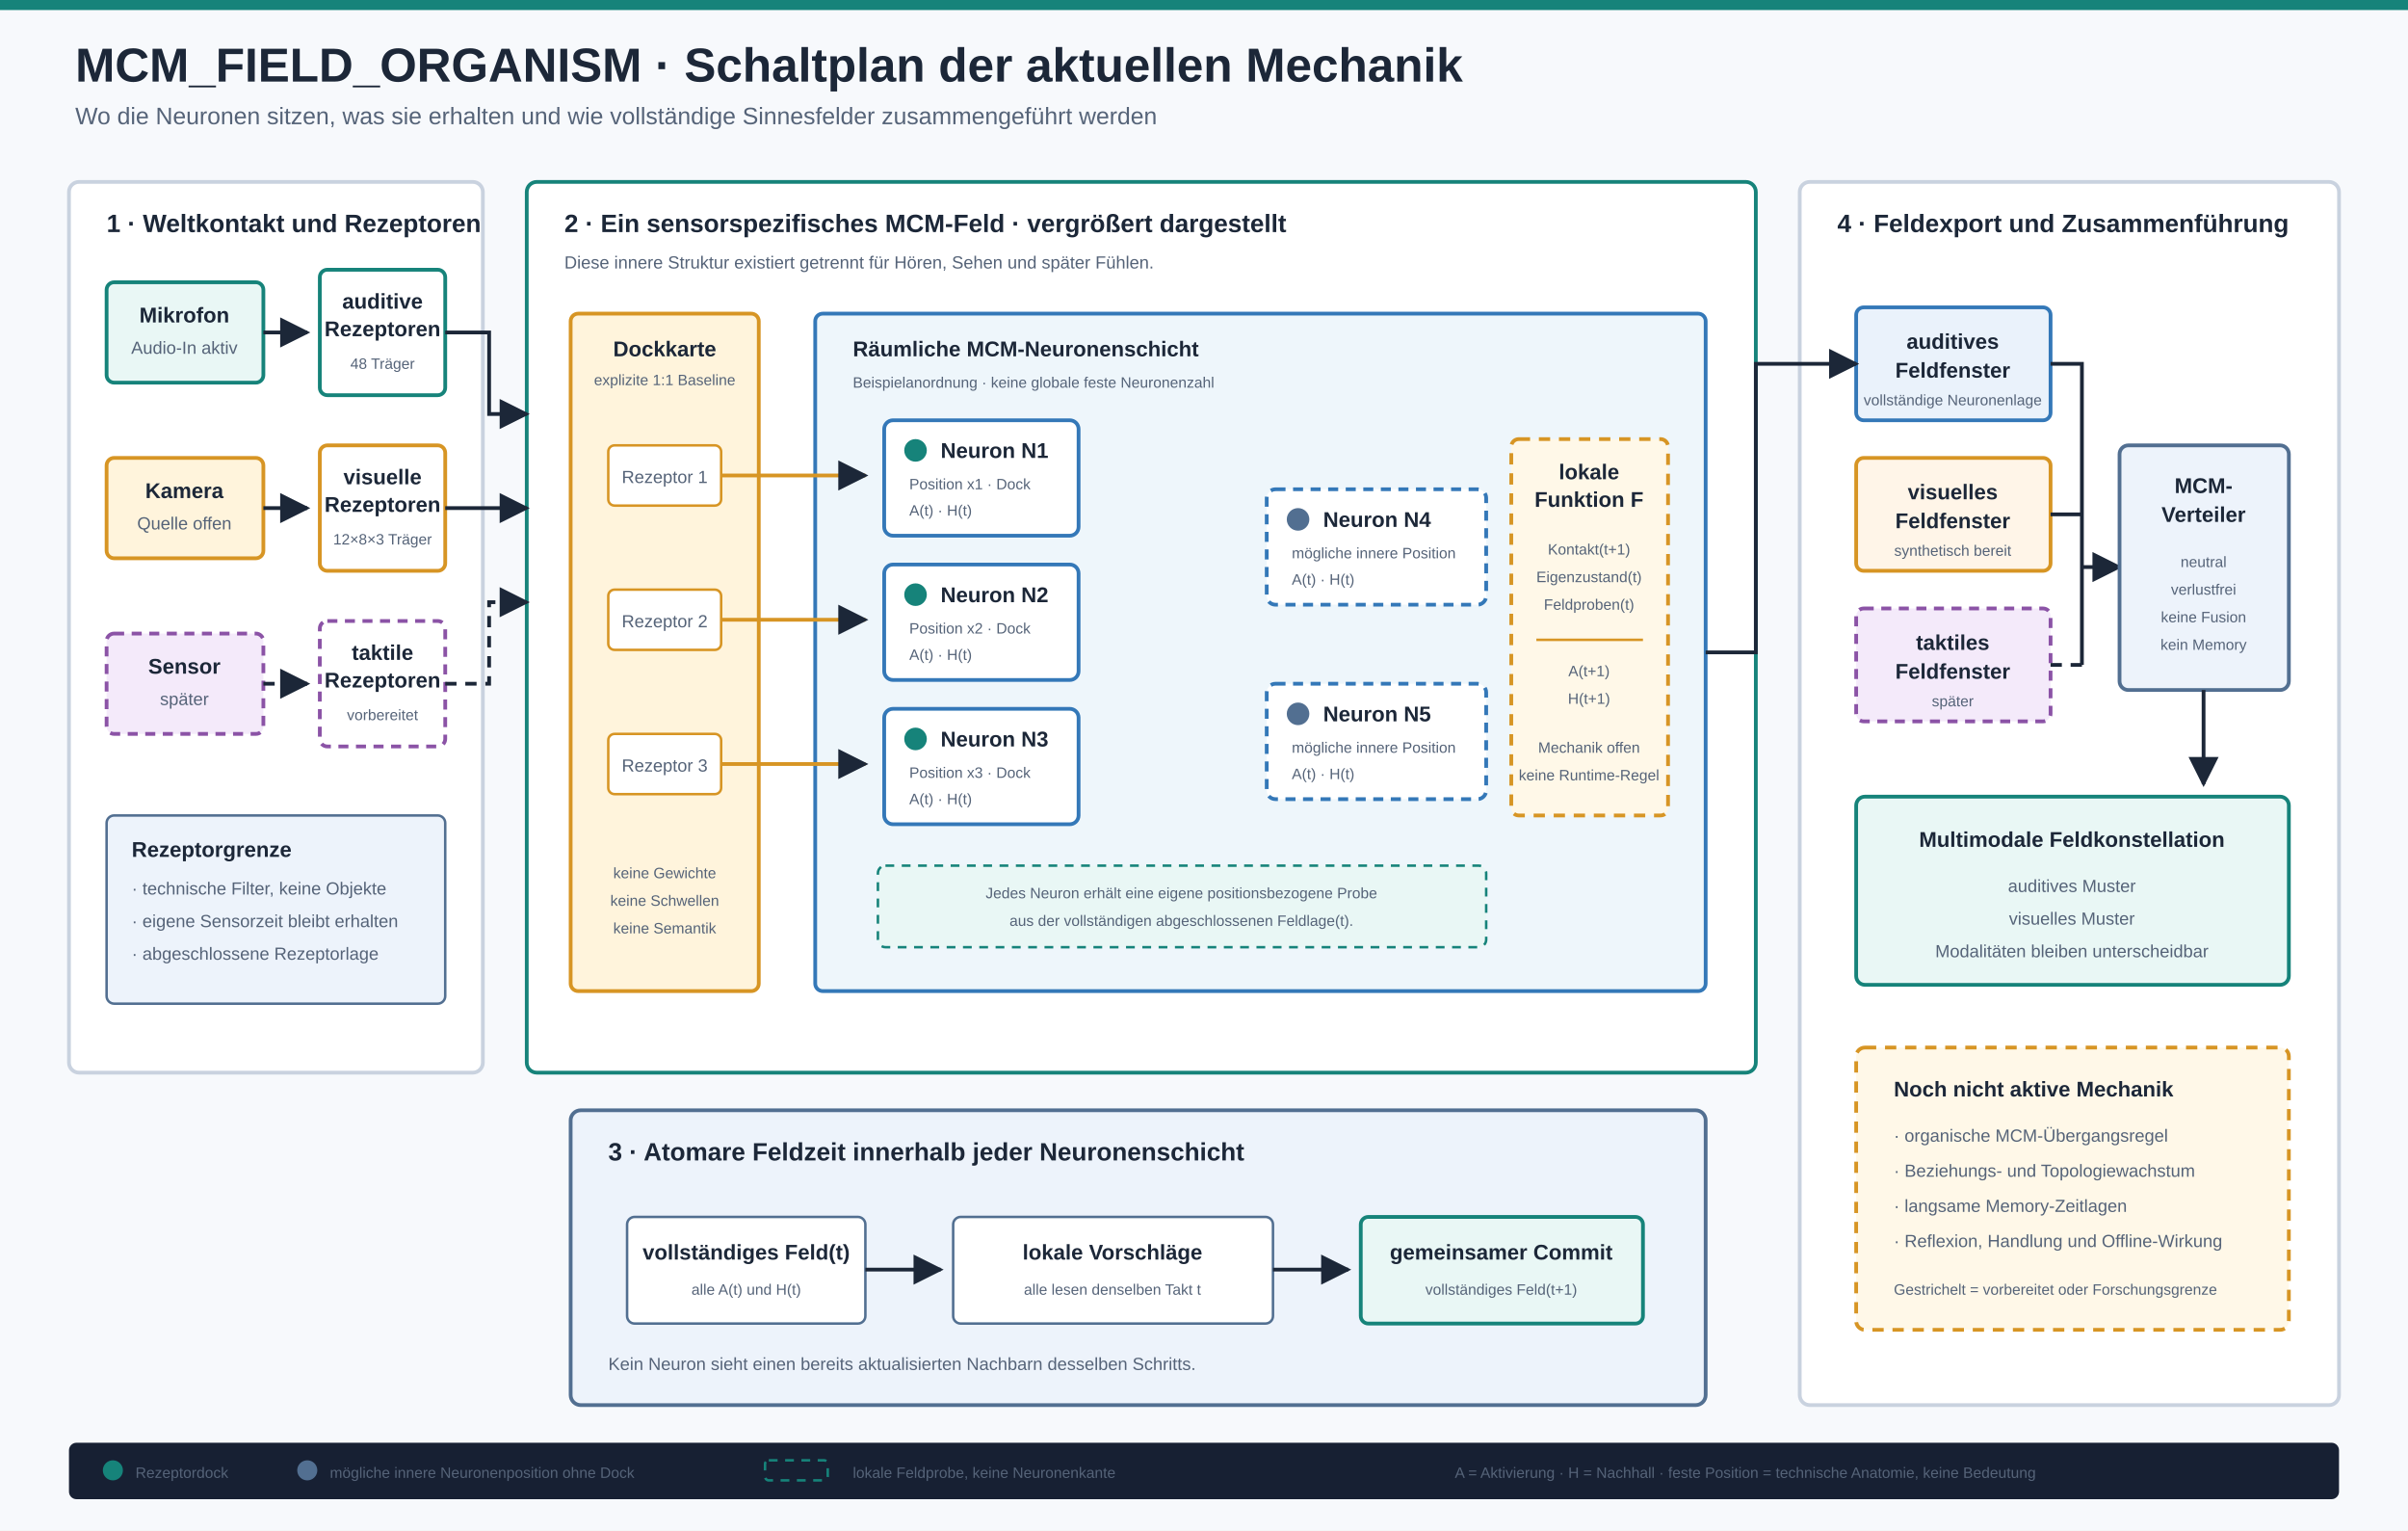
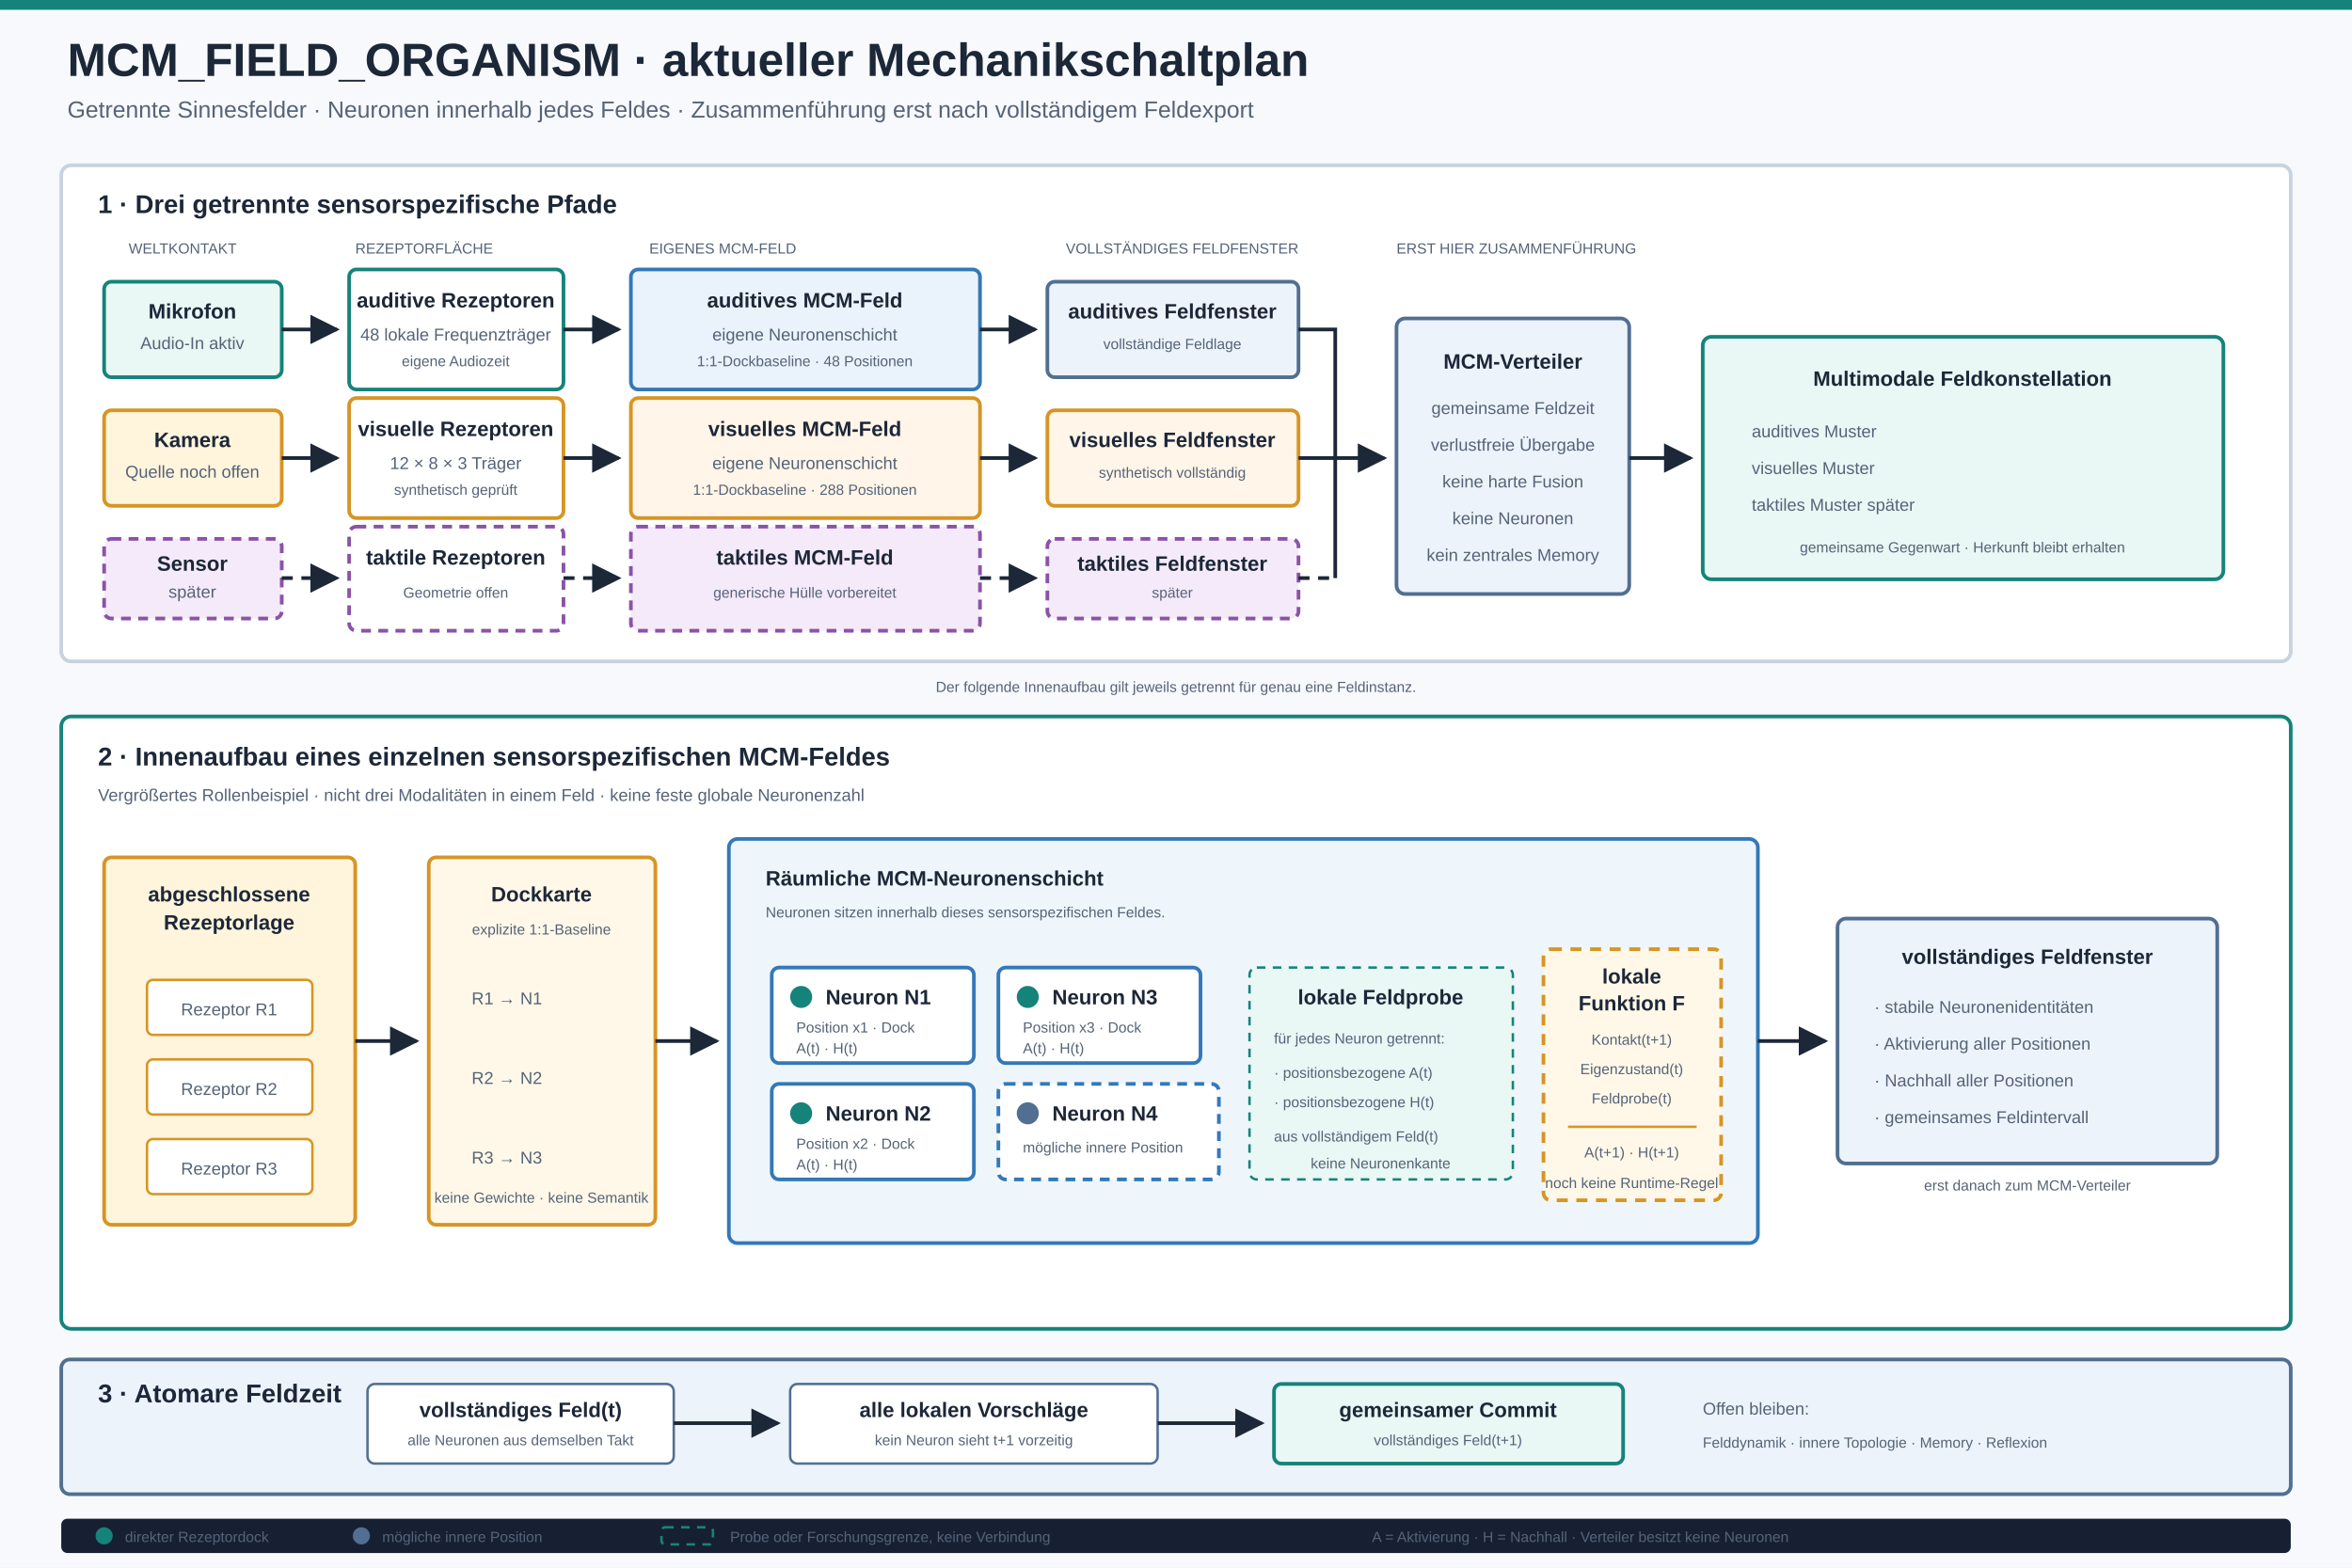
- <svg xmlns="http://www.w3.org/2000/svg" width="1920" height="1220" viewBox="0 0 1920 1220" role="img" aria-labelledby="title desc">
+ <svg xmlns="http://www.w3.org/2000/svg" width="1920" height="1280" viewBox="0 0 1920 1280" role="img" aria-labelledby="title desc">
  <defs>
    <marker id="arrow" viewBox="0 0 10 10" refX="9" refY="5" markerWidth="8" markerHeight="8" orient="auto">
      <path d="M0 0L10 5L0 10Z" fill="#1c2738" />
    </marker>
    <style>
      text { font-family: Arial, Helvetica, sans-serif; fill: #1c2738; letter-spacing: 0; }
      .title { font-size: 38px; font-weight: 700; }
      .subtitle { font-size: 19px; fill: #556378; }
-       .section { font-size: 20px; font-weight: 700; }
+       .section { font-size: 21px; font-weight: 700; }
      .label { font-size: 17px; font-weight: 700; }
      .body { font-size: 14px; fill: #556378; }
      .small { font-size: 12px; fill: #556378; }
      .flow { stroke: #1c2738; stroke-width: 3; fill: none; marker-end: url(#arrow); }
-       .dock { stroke: #d79524; stroke-width: 3; fill: none; marker-end: url(#arrow); }
      .wire { stroke: #1c2738; stroke-width: 3; fill: none; }
      .open { stroke-dasharray: 9 7; }
    </style>
  </defs>
-   <rect width="1920" height="1220" fill="#f7f9fc" />
+   <rect width="1920" height="1280" fill="#f7f9fc" />
  <rect width="1920" height="8" fill="#16837a" />
-   <text x="60" y="65" class="title">MCM_FIELD_ORGANISM · Schaltplan der aktuellen Mechanik</text>
-   <text x="60" y="99" class="subtitle">Wo die Neuronen sitzen, was sie erhalten und wie vollständige Sinnesfelder zusammengeführt werden</text>
-   <rect x="55" y="145" width="330" height="710" rx="8" fill="#ffffff" stroke="#c9d2df" stroke-width="3" />
-   <text x="85" y="185" class="section">1 · Weltkontakt und Rezeptoren</text>
-   <rect x="85" y="225" width="125" height="80" rx="6" fill="#e9f7f5" stroke="#16837a" stroke-width="3" />
-   <text x="147" y="257" text-anchor="middle" class="label">Mikrofon</text>
-   <text x="147" y="282" text-anchor="middle" class="body">Audio-In aktiv</text>
-   <line x1="210" y1="265" x2="245" y2="265" class="flow" />
-   <rect x="255" y="215" width="100" height="100" rx="6" fill="#ffffff" stroke="#16837a" stroke-width="3" />
-   <text x="305" y="246" text-anchor="middle" class="label">auditive</text>
-   <text x="305" y="268" text-anchor="middle" class="label">Rezeptoren</text>
-   <text x="305" y="294" text-anchor="middle" class="small">48 Träger</text>
-   <rect x="85" y="365" width="125" height="80" rx="6" fill="#fff4dc" stroke="#d79524" stroke-width="3" />
-   <text x="147" y="397" text-anchor="middle" class="label">Kamera</text>
-   <text x="147" y="422" text-anchor="middle" class="body">Quelle offen</text>
-   <line x1="210" y1="405" x2="245" y2="405" class="flow" />
-   <rect x="255" y="355" width="100" height="100" rx="6" fill="#ffffff" stroke="#d79524" stroke-width="3" />
-   <text x="305" y="386" text-anchor="middle" class="label">visuelle</text>
-   <text x="305" y="408" text-anchor="middle" class="label">Rezeptoren</text>
-   <text x="305" y="434" text-anchor="middle" class="small">12×8×3 Träger</text>
-   <rect x="85" y="505" width="125" height="80" rx="6" fill="#f4eafa" stroke="#8b53a6" stroke-width="3" stroke-dasharray="8 6" />
-   <text x="147" y="537" text-anchor="middle" class="label">Sensor</text>
-   <text x="147" y="562" text-anchor="middle" class="body">später</text>
-   <line x1="210" y1="545" x2="245" y2="545" class="flow open" />
-   <rect x="255" y="495" width="100" height="100" rx="6" fill="#ffffff" stroke="#8b53a6" stroke-width="3" stroke-dasharray="8 6" />
-   <text x="305" y="526" text-anchor="middle" class="label">taktile</text>
-   <text x="305" y="548" text-anchor="middle" class="label">Rezeptoren</text>
-   <text x="305" y="574" text-anchor="middle" class="small">vorbereitet</text>
-   <rect x="85" y="650" width="270" height="150" rx="6" fill="#edf3fb" stroke="#526f91" stroke-width="2" />
-   <text x="105" y="683" class="label">Rezeptorgrenze</text>
-   <text x="105" y="713" class="body">· technische Filter, keine Objekte</text>
-   <text x="105" y="739" class="body">· eigene Sensorzeit bleibt erhalten</text>
-   <text x="105" y="765" class="body">· abgeschlossene Rezeptorlage</text>
-   <rect x="420" y="145" width="980" height="710" rx="8" fill="#ffffff" stroke="#16837a" stroke-width="3" />
-   <text x="450" y="185" class="section">2 · Ein sensorspezifisches MCM-Feld · vergrößert dargestellt</text>
-   <text x="450" y="214" class="body">Diese innere Struktur existiert getrennt für Hören, Sehen und später Fühlen.</text>
-   <rect x="455" y="250" width="150" height="540" rx="6" fill="#fff4dc" stroke="#d79524" stroke-width="3" />
-   <text x="530" y="284" text-anchor="middle" class="label">Dockkarte</text>
-   <text x="530" y="307" text-anchor="middle" class="small">explizite 1:1 Baseline</text>
-   <rect x="485" y="355" width="90" height="48" rx="5" fill="#ffffff" stroke="#d79524" stroke-width="2" />
-   <text x="530" y="385" text-anchor="middle" class="body">Rezeptor 1</text>
-   <rect x="485" y="470" width="90" height="48" rx="5" fill="#ffffff" stroke="#d79524" stroke-width="2" />
-   <text x="530" y="500" text-anchor="middle" class="body">Rezeptor 2</text>
-   <rect x="485" y="585" width="90" height="48" rx="5" fill="#ffffff" stroke="#d79524" stroke-width="2" />
-   <text x="530" y="615" text-anchor="middle" class="body">Rezeptor 3</text>
-   <text x="530" y="700" text-anchor="middle" class="small">keine Gewichte</text>
-   <text x="530" y="722" text-anchor="middle" class="small">keine Schwellen</text>
-   <text x="530" y="744" text-anchor="middle" class="small">keine Semantik</text>
-   <rect x="650" y="250" width="710" height="540" rx="6" fill="#eef6fb" stroke="#3478b8" stroke-width="3" />
-   <text x="680" y="284" class="label">Räumliche MCM-Neuronenschicht</text>
-   <text x="680" y="309" class="small">Beispielanordnung · keine globale feste Neuronenzahl</text>
-   <path d="M575 379H690" class="dock" />
-   <path d="M575 494H690" class="dock" />
-   <path d="M575 609H690" class="dock" />
-   <g>
-     <rect x="705" y="335" width="155" height="92" rx="7" fill="#ffffff" stroke="#3478b8" stroke-width="3" />
-     <circle cx="730" cy="359" r="9" fill="#16837a" />
-     <text x="750" y="365" class="label">Neuron N1</text>
-     <text x="725" y="390" class="small">Position x1 · Dock</text>
-     <text x="725" y="411" class="small">A(t) · H(t)</text>
-     <rect x="705" y="450" width="155" height="92" rx="7" fill="#ffffff" stroke="#3478b8" stroke-width="3" />
-     <circle cx="730" cy="474" r="9" fill="#16837a" />
-     <text x="750" y="480" class="label">Neuron N2</text>
-     <text x="725" y="505" class="small">Position x2 · Dock</text>
-     <text x="725" y="526" class="small">A(t) · H(t)</text>
-     <rect x="705" y="565" width="155" height="92" rx="7" fill="#ffffff" stroke="#3478b8" stroke-width="3" />
-     <circle cx="730" cy="589" r="9" fill="#16837a" />
-     <text x="750" y="595" class="label">Neuron N3</text>
-     <text x="725" y="620" class="small">Position x3 · Dock</text>
-     <text x="725" y="641" class="small">A(t) · H(t)</text>
-     <rect x="1010" y="390" width="175" height="92" rx="7" fill="#ffffff" stroke="#3478b8" stroke-width="3" stroke-dasharray="8 6" />
-     <circle cx="1035" cy="414" r="9" fill="#526f91" />
-     <text x="1055" y="420" class="label">Neuron N4</text>
-     <text x="1030" y="445" class="small">mögliche innere Position</text>
-     <text x="1030" y="466" class="small">A(t) · H(t)</text>
-     <rect x="1010" y="545" width="175" height="92" rx="7" fill="#ffffff" stroke="#3478b8" stroke-width="3" stroke-dasharray="8 6" />
-     <circle cx="1035" cy="569" r="9" fill="#526f91" />
-     <text x="1055" y="575" class="label">Neuron N5</text>
-     <text x="1030" y="600" class="small">mögliche innere Position</text>
-     <text x="1030" y="621" class="small">A(t) · H(t)</text>
-   </g>
-   <rect x="700" y="690" width="485" height="65" rx="6" fill="#e9f7f5" stroke="#16837a" stroke-width="2" stroke-dasharray="7 6" />
-   <text x="942" y="716" text-anchor="middle" class="small">Jedes Neuron erhält eine eigene positionsbezogene Probe</text>
-   <text x="942" y="738" text-anchor="middle" class="small">aus der vollständigen abgeschlossenen Feldlage(t).</text>
-   <rect x="1205" y="350" width="125" height="300" rx="6" fill="#fff8e8" stroke="#d79524" stroke-width="3" stroke-dasharray="9 7" />
-   <text x="1267" y="382" text-anchor="middle" class="label">lokale</text>
-   <text x="1267" y="404" text-anchor="middle" class="label">Funktion F</text>
-   <text x="1267" y="442" text-anchor="middle" class="small">Kontakt(t+1)</text>
-   <text x="1267" y="464" text-anchor="middle" class="small">Eigenzustand(t)</text>
-   <text x="1267" y="486" text-anchor="middle" class="small">Feldproben(t)</text>
-   <line x1="1225" y1="510" x2="1310" y2="510" stroke="#d79524" stroke-width="2" />
-   <text x="1267" y="539" text-anchor="middle" class="small">A(t+1)</text>
-   <text x="1267" y="561" text-anchor="middle" class="small">H(t+1)</text>
-   <text x="1267" y="600" text-anchor="middle" class="small">Mechanik offen</text>
-   <text x="1267" y="622" text-anchor="middle" class="small">keine Runtime-Regel</text>
-   <path d="M355 265H390V330H420" class="flow" />
-   <path d="M355 405H420" class="flow" />
-   <path d="M355 545H390V480H420" class="flow open" />
-   <rect x="455" y="885" width="905" height="235" rx="8" fill="#edf3fb" stroke="#526f91" stroke-width="3" />
-   <text x="485" y="925" class="section">3 · Atomare Feldzeit innerhalb jeder Neuronenschicht</text>
-   <rect x="500" y="970" width="190" height="85" rx="6" fill="#ffffff" stroke="#526f91" stroke-width="2" />
-   <text x="595" y="1004" text-anchor="middle" class="label">vollständiges Feld(t)</text>
-   <text x="595" y="1032" text-anchor="middle" class="small">alle A(t) und H(t)</text>
-   <line x1="690" y1="1012" x2="750" y2="1012" class="flow" />
-   <rect x="760" y="970" width="255" height="85" rx="6" fill="#ffffff" stroke="#526f91" stroke-width="2" />
-   <text x="887" y="1004" text-anchor="middle" class="label">lokale Vorschläge</text>
-   <text x="887" y="1032" text-anchor="middle" class="small">alle lesen denselben Takt t</text>
-   <line x1="1015" y1="1012" x2="1075" y2="1012" class="flow" />
-   <rect x="1085" y="970" width="225" height="85" rx="6" fill="#e9f7f5" stroke="#16837a" stroke-width="3" />
-   <text x="1197" y="1004" text-anchor="middle" class="label">gemeinsamer Commit</text>
-   <text x="1197" y="1032" text-anchor="middle" class="small">vollständiges Feld(t+1)</text>
-   <text x="485" y="1092" class="body">Kein Neuron sieht einen bereits aktualisierten Nachbarn desselben Schritts.</text>
-   <rect x="1435" y="145" width="430" height="975" rx="8" fill="#ffffff" stroke="#c9d2df" stroke-width="3" />
-   <text x="1465" y="185" class="section">4 · Feldexport und Zusammenführung</text>
-   <rect x="1480" y="245" width="155" height="90" rx="6" fill="#eaf2fb" stroke="#3478b8" stroke-width="3" />
-   <text x="1557" y="278" text-anchor="middle" class="label">auditives</text>
-   <text x="1557" y="301" text-anchor="middle" class="label">Feldfenster</text>
-   <text x="1557" y="323" text-anchor="middle" class="small">vollständige Neuronenlage</text>
-   <rect x="1480" y="365" width="155" height="90" rx="6" fill="#fff5e8" stroke="#d79524" stroke-width="3" />
-   <text x="1557" y="398" text-anchor="middle" class="label">visuelles</text>
-   <text x="1557" y="421" text-anchor="middle" class="label">Feldfenster</text>
-   <text x="1557" y="443" text-anchor="middle" class="small">synthetisch bereit</text>
-   <rect x="1480" y="485" width="155" height="90" rx="6" fill="#f4eafa" stroke="#8b53a6" stroke-width="3" stroke-dasharray="8 6" />
-   <text x="1557" y="518" text-anchor="middle" class="label">taktiles</text>
-   <text x="1557" y="541" text-anchor="middle" class="label">Feldfenster</text>
-   <text x="1557" y="563" text-anchor="middle" class="small">später</text>
-   <path d="M1635 290H1660V530" class="wire" />
-   <path d="M1635 410H1660" class="wire" />
-   <path d="M1635 530H1660" class="wire open" />
-   <line x1="1660" y1="452" x2="1690" y2="452" class="flow" />
-   <rect x="1690" y="355" width="135" height="195" rx="7" fill="#edf3fb" stroke="#526f91" stroke-width="3" />
-   <text x="1757" y="393" text-anchor="middle" class="label">MCM-</text>
-   <text x="1757" y="416" text-anchor="middle" class="label">Verteiler</text>
-   <text x="1757" y="452" text-anchor="middle" class="small">neutral</text>
-   <text x="1757" y="474" text-anchor="middle" class="small">verlustfrei</text>
-   <text x="1757" y="496" text-anchor="middle" class="small">keine Fusion</text>
-   <text x="1757" y="518" text-anchor="middle" class="small">kein Memory</text>
-   <line x1="1757" y1="550" x2="1757" y2="625" class="flow" />
-   <rect x="1480" y="635" width="345" height="150" rx="7" fill="#e9f7f5" stroke="#16837a" stroke-width="3" />
-   <text x="1652" y="675" text-anchor="middle" class="label">Multimodale Feldkonstellation</text>
-   <text x="1652" y="711" text-anchor="middle" class="body">auditives Muster</text>
-   <text x="1652" y="737" text-anchor="middle" class="body">visuelles Muster</text>
-   <text x="1652" y="763" text-anchor="middle" class="body">Modalitäten bleiben unterscheidbar</text>
-   <rect x="1480" y="835" width="345" height="225" rx="7" fill="#fff8e8" stroke="#d79524" stroke-width="3" stroke-dasharray="9 7" />
-   <text x="1510" y="874" class="label">Noch nicht aktive Mechanik</text>
-   <text x="1510" y="910" class="body">· organische MCM-Übergangsregel</text>
-   <text x="1510" y="938" class="body">· Beziehungs- und Topologiewachstum</text>
-   <text x="1510" y="966" class="body">· langsame Memory-Zeitlagen</text>
-   <text x="1510" y="994" class="body">· Reflexion, Handlung und Offline-Wirkung</text>
-   <text x="1510" y="1032" class="small">Gestrichelt = vorbereitet oder Forschungsgrenze</text>
-   <path d="M1360 520H1400V290H1480" class="flow" />
-   <rect x="55" y="1150" width="1810" height="45" rx="6" fill="#172033" />
-   <circle cx="90" cy="1172" r="8" fill="#16837a" />
-   <text x="108" y="1178" class="small" fill="#ffffff">Rezeptordock</text>
-   <circle cx="245" cy="1172" r="8" fill="#526f91" />
-   <text x="263" y="1178" class="small" fill="#ffffff">mögliche innere Neuronenposition ohne Dock</text>
-   <rect x="610" y="1164" width="50" height="16" rx="3" fill="none" stroke="#16837a" stroke-width="2" stroke-dasharray="7 6" />
-   <text x="680" y="1178" class="small" fill="#ffffff">lokale Feldprobe, keine Neuronenkante</text>
-   <text x="1160" y="1178" class="small" fill="#ffffff">A = Aktivierung · H = Nachhall · feste Position = technische Anatomie, keine Bedeutung</text>
+   <text x="55" y="62" class="title">MCM_FIELD_ORGANISM · aktueller Mechanikschaltplan</text>
+   <text x="55" y="96" class="subtitle">Getrennte Sinnesfelder · Neuronen innerhalb jedes Feldes · Zusammenführung erst nach vollständigem Feldexport</text>
+   <rect x="50" y="135" width="1820" height="405" rx="8" fill="#ffffff" stroke="#c9d2df" stroke-width="3" />
+   <text x="80" y="174" class="section">1 · Drei getrennte sensorspezifische Pfade</text>
+   <text x="105" y="207" class="small">WELTKONTAKT</text>
+   <text x="290" y="207" class="small">REZEPTORFLÄCHE</text>
+   <text x="530" y="207" class="small">EIGENES MCM-FELD</text>
+   <text x="870" y="207" class="small">VOLLSTÄNDIGES FELDFENSTER</text>
+   <text x="1140" y="207" class="small">ERST HIER ZUSAMMENFÜHRUNG</text>
+   <rect x="85" y="230" width="145" height="78" rx="6" fill="#e9f7f5" stroke="#16837a" stroke-width="3" />
+   <text x="157" y="260" text-anchor="middle" class="label">Mikrofon</text>
+   <text x="157" y="285" text-anchor="middle" class="body">Audio-In aktiv</text>
+   <line x1="230" y1="269" x2="275" y2="269" class="flow" />
+   <rect x="285" y="220" width="175" height="98" rx="6" fill="#ffffff" stroke="#16837a" stroke-width="3" />
+   <text x="372" y="251" text-anchor="middle" class="label">auditive Rezeptoren</text>
+   <text x="372" y="278" text-anchor="middle" class="body">48 lokale Frequenzträger</text>
+   <text x="372" y="299" text-anchor="middle" class="small">eigene Audiozeit</text>
+   <line x1="460" y1="269" x2="505" y2="269" class="flow" />
+   <rect x="515" y="220" width="285" height="98" rx="6" fill="#eaf2fb" stroke="#3478b8" stroke-width="3" />
+   <text x="657" y="251" text-anchor="middle" class="label">auditives MCM-Feld</text>
+   <text x="657" y="278" text-anchor="middle" class="body">eigene Neuronenschicht</text>
+   <text x="657" y="299" text-anchor="middle" class="small">1:1-Dockbaseline · 48 Positionen</text>
+   <line x1="800" y1="269" x2="845" y2="269" class="flow" />
+   <rect x="855" y="230" width="205" height="78" rx="6" fill="#edf3fb" stroke="#526f91" stroke-width="3" />
+   <text x="957" y="260" text-anchor="middle" class="label">auditives Feldfenster</text>
+   <text x="957" y="285" text-anchor="middle" class="small">vollständige Feldlage</text>
+   <rect x="85" y="335" width="145" height="78" rx="6" fill="#fff4dc" stroke="#d79524" stroke-width="3" />
+   <text x="157" y="365" text-anchor="middle" class="label">Kamera</text>
+   <text x="157" y="390" text-anchor="middle" class="body">Quelle noch offen</text>
+   <line x1="230" y1="374" x2="275" y2="374" class="flow" />
+   <rect x="285" y="325" width="175" height="98" rx="6" fill="#ffffff" stroke="#d79524" stroke-width="3" />
+   <text x="372" y="356" text-anchor="middle" class="label">visuelle Rezeptoren</text>
+   <text x="372" y="383" text-anchor="middle" class="body">12 × 8 × 3 Träger</text>
+   <text x="372" y="404" text-anchor="middle" class="small">synthetisch geprüft</text>
+   <line x1="460" y1="374" x2="505" y2="374" class="flow" />
+   <rect x="515" y="325" width="285" height="98" rx="6" fill="#fff5e8" stroke="#d79524" stroke-width="3" />
+   <text x="657" y="356" text-anchor="middle" class="label">visuelles MCM-Feld</text>
+   <text x="657" y="383" text-anchor="middle" class="body">eigene Neuronenschicht</text>
+   <text x="657" y="404" text-anchor="middle" class="small">1:1-Dockbaseline · 288 Positionen</text>
+   <line x1="800" y1="374" x2="845" y2="374" class="flow" />
+   <rect x="855" y="335" width="205" height="78" rx="6" fill="#fff5e8" stroke="#d79524" stroke-width="3" />
+   <text x="957" y="365" text-anchor="middle" class="label">visuelles Feldfenster</text>
+   <text x="957" y="390" text-anchor="middle" class="small">synthetisch vollständig</text>
+   <rect x="85" y="440" width="145" height="65" rx="6" fill="#f4eafa" stroke="#8b53a6" stroke-width="3" stroke-dasharray="8 6" />
+   <text x="157" y="466" text-anchor="middle" class="label">Sensor</text>
+   <text x="157" y="488" text-anchor="middle" class="body">später</text>
+   <line x1="230" y1="472" x2="275" y2="472" class="flow open" />
+   <rect x="285" y="430" width="175" height="85" rx="6" fill="#ffffff" stroke="#8b53a6" stroke-width="3" stroke-dasharray="8 6" />
+   <text x="372" y="461" text-anchor="middle" class="label">taktile Rezeptoren</text>
+   <text x="372" y="488" text-anchor="middle" class="small">Geometrie offen</text>
+   <line x1="460" y1="472" x2="505" y2="472" class="flow open" />
+   <rect x="515" y="430" width="285" height="85" rx="6" fill="#f4eafa" stroke="#8b53a6" stroke-width="3" stroke-dasharray="8 6" />
+   <text x="657" y="461" text-anchor="middle" class="label">taktiles MCM-Feld</text>
+   <text x="657" y="488" text-anchor="middle" class="small">generische Hülle vorbereitet</text>
+   <line x1="800" y1="472" x2="845" y2="472" class="flow open" />
+   <rect x="855" y="440" width="205" height="65" rx="6" fill="#f4eafa" stroke="#8b53a6" stroke-width="3" stroke-dasharray="8 6" />
+   <text x="957" y="466" text-anchor="middle" class="label">taktiles Feldfenster</text>
+   <text x="957" y="488" text-anchor="middle" class="small">später</text>
+   <path d="M1060 269H1090V472" class="wire" />
+   <path d="M1060 374H1090" class="wire" />
+   <path d="M1060 472H1090" class="wire open" />
+   <line x1="1090" y1="374" x2="1130" y2="374" class="flow" />
+   <rect x="1140" y="260" width="190" height="225" rx="7" fill="#edf3fb" stroke="#526f91" stroke-width="3" />
+   <text x="1235" y="301" text-anchor="middle" class="label">MCM-Verteiler</text>
+   <text x="1235" y="338" text-anchor="middle" class="body">gemeinsame Feldzeit</text>
+   <text x="1235" y="368" text-anchor="middle" class="body">verlustfreie Übergabe</text>
+   <text x="1235" y="398" text-anchor="middle" class="body">keine harte Fusion</text>
+   <text x="1235" y="428" text-anchor="middle" class="body">keine Neuronen</text>
+   <text x="1235" y="458" text-anchor="middle" class="body">kein zentrales Memory</text>
+   <line x1="1330" y1="374" x2="1380" y2="374" class="flow" />
+   <rect x="1390" y="275" width="425" height="198" rx="7" fill="#e9f7f5" stroke="#16837a" stroke-width="3" />
+   <text x="1602" y="315" text-anchor="middle" class="label">Multimodale Feldkonstellation</text>
+   <text x="1430" y="357" class="body">auditives Muster</text>
+   <text x="1430" y="387" class="body">visuelles Muster</text>
+   <text x="1430" y="417" class="body">taktiles Muster später</text>
+   <text x="1602" y="451" text-anchor="middle" class="small">gemeinsame Gegenwart · Herkunft bleibt erhalten</text>
+   <text x="960" y="565" text-anchor="middle" class="small">Der folgende Innenaufbau gilt jeweils getrennt für genau eine Feldinstanz.</text>
+   <rect x="50" y="585" width="1820" height="500" rx="8" fill="#ffffff" stroke="#16837a" stroke-width="3" />
+   <text x="80" y="625" class="section">2 · Innenaufbau eines einzelnen sensorspezifischen MCM-Feldes</text>
+   <text x="80" y="654" class="body">Vergrößertes Rollenbeispiel · nicht drei Modalitäten in einem Feld · keine feste globale Neuronenzahl</text>
+   <rect x="85" y="700" width="205" height="300" rx="6" fill="#fff4dc" stroke="#d79524" stroke-width="3" />
+   <text x="187" y="736" text-anchor="middle" class="label">abgeschlossene</text>
+   <text x="187" y="759" text-anchor="middle" class="label">Rezeptorlage</text>
+   <rect x="120" y="800" width="135" height="45" rx="5" fill="#ffffff" stroke="#d79524" stroke-width="2" />
+   <text x="187" y="829" text-anchor="middle" class="body">Rezeptor R1</text>
+   <rect x="120" y="865" width="135" height="45" rx="5" fill="#ffffff" stroke="#d79524" stroke-width="2" />
+   <text x="187" y="894" text-anchor="middle" class="body">Rezeptor R2</text>
+   <rect x="120" y="930" width="135" height="45" rx="5" fill="#ffffff" stroke="#d79524" stroke-width="2" />
+   <text x="187" y="959" text-anchor="middle" class="body">Rezeptor R3</text>
+   <line x1="290" y1="850" x2="340" y2="850" class="flow" />
+   <rect x="350" y="700" width="185" height="300" rx="6" fill="#fff8e8" stroke="#d79524" stroke-width="3" />
+   <text x="442" y="736" text-anchor="middle" class="label">Dockkarte</text>
+   <text x="442" y="763" text-anchor="middle" class="small">explizite 1:1-Baseline</text>
+   <text x="385" y="820" class="body">R1 → N1</text>
+   <text x="385" y="885" class="body">R2 → N2</text>
+   <text x="385" y="950" class="body">R3 → N3</text>
+   <text x="442" y="982" text-anchor="middle" class="small">keine Gewichte · keine Semantik</text>
+   <line x1="535" y1="850" x2="585" y2="850" class="flow" />
+   <rect x="595" y="685" width="840" height="330" rx="7" fill="#eef6fb" stroke="#3478b8" stroke-width="3" />
+   <text x="625" y="723" class="label">Räumliche MCM-Neuronenschicht</text>
+   <text x="625" y="749" class="small">Neuronen sitzen innerhalb dieses sensorspezifischen Feldes.</text>
+   <rect x="630" y="790" width="165" height="78" rx="6" fill="#ffffff" stroke="#3478b8" stroke-width="3" />
+   <circle cx="654" cy="814" r="9" fill="#16837a" />
+   <text x="674" y="820" class="label">Neuron N1</text>
+   <text x="650" y="843" class="small">Position x1 · Dock</text>
+   <text x="650" y="860" class="small">A(t) · H(t)</text>
+   <rect x="630" y="885" width="165" height="78" rx="6" fill="#ffffff" stroke="#3478b8" stroke-width="3" />
+   <circle cx="654" cy="909" r="9" fill="#16837a" />
+   <text x="674" y="915" class="label">Neuron N2</text>
+   <text x="650" y="938" class="small">Position x2 · Dock</text>
+   <text x="650" y="955" class="small">A(t) · H(t)</text>
+   <rect x="815" y="790" width="165" height="78" rx="6" fill="#ffffff" stroke="#3478b8" stroke-width="3" />
+   <circle cx="839" cy="814" r="9" fill="#16837a" />
+   <text x="859" y="820" class="label">Neuron N3</text>
+   <text x="835" y="843" class="small">Position x3 · Dock</text>
+   <text x="835" y="860" class="small">A(t) · H(t)</text>
+   <rect x="815" y="885" width="180" height="78" rx="6" fill="#ffffff" stroke="#3478b8" stroke-width="3" stroke-dasharray="8 6" />
+   <circle cx="839" cy="909" r="9" fill="#526f91" />
+   <text x="859" y="915" class="label">Neuron N4</text>
+   <text x="835" y="941" class="small">mögliche innere Position</text>
+   <rect x="1020" y="790" width="215" height="173" rx="6" fill="#e9f7f5" stroke="#16837a" stroke-width="2" stroke-dasharray="7 6" />
+   <text x="1127" y="820" text-anchor="middle" class="label">lokale Feldprobe</text>
+   <text x="1040" y="852" class="small">für jedes Neuron getrennt:</text>
+   <text x="1040" y="880" class="small">· positionsbezogene A(t)</text>
+   <text x="1040" y="904" class="small">· positionsbezogene H(t)</text>
+   <text x="1040" y="932" class="small">aus vollständigem Feld(t)</text>
+   <text x="1127" y="954" text-anchor="middle" class="small">keine Neuronenkante</text>
+   <rect x="1260" y="775" width="145" height="205" rx="6" fill="#fff8e8" stroke="#d79524" stroke-width="3" stroke-dasharray="9 7" />
+   <text x="1332" y="803" text-anchor="middle" class="label">lokale</text>
+   <text x="1332" y="825" text-anchor="middle" class="label">Funktion F</text>
+   <text x="1332" y="853" text-anchor="middle" class="small">Kontakt(t+1)</text>
+   <text x="1332" y="877" text-anchor="middle" class="small">Eigenzustand(t)</text>
+   <text x="1332" y="901" text-anchor="middle" class="small">Feldprobe(t)</text>
+   <line x1="1280" y1="920" x2="1385" y2="920" stroke="#d79524" stroke-width="2" />
+   <text x="1332" y="945" text-anchor="middle" class="small">A(t+1) · H(t+1)</text>
+   <text x="1332" y="970" text-anchor="middle" class="small">noch keine Runtime-Regel</text>
+   <line x1="1435" y1="850" x2="1490" y2="850" class="flow" />
+   <rect x="1500" y="750" width="310" height="200" rx="7" fill="#edf3fb" stroke="#526f91" stroke-width="3" />
+   <text x="1655" y="787" text-anchor="middle" class="label">vollständiges Feldfenster</text>
+   <text x="1530" y="827" class="body">· stabile Neuronenidentitäten</text>
+   <text x="1530" y="857" class="body">· Aktivierung aller Positionen</text>
+   <text x="1530" y="887" class="body">· Nachhall aller Positionen</text>
+   <text x="1530" y="917" class="body">· gemeinsames Feldintervall</text>
+   <text x="1655" y="972" text-anchor="middle" class="small">erst danach zum MCM-Verteiler</text>
+   <rect x="50" y="1110" width="1820" height="110" rx="7" fill="#edf3fb" stroke="#526f91" stroke-width="3" />
+   <text x="80" y="1145" class="section">3 · Atomare Feldzeit</text>
+   <rect x="300" y="1130" width="250" height="65" rx="6" fill="#ffffff" stroke="#526f91" stroke-width="2" />
+   <text x="425" y="1157" text-anchor="middle" class="label">vollständiges Feld(t)</text>
+   <text x="425" y="1180" text-anchor="middle" class="small">alle Neuronen aus demselben Takt</text>
+   <line x1="550" y1="1162" x2="635" y2="1162" class="flow" />
+   <rect x="645" y="1130" width="300" height="65" rx="6" fill="#ffffff" stroke="#526f91" stroke-width="2" />
+   <text x="795" y="1157" text-anchor="middle" class="label">alle lokalen Vorschläge</text>
+   <text x="795" y="1180" text-anchor="middle" class="small">kein Neuron sieht t+1 vorzeitig</text>
+   <line x1="945" y1="1162" x2="1030" y2="1162" class="flow" />
+   <rect x="1040" y="1130" width="285" height="65" rx="6" fill="#e9f7f5" stroke="#16837a" stroke-width="3" />
+   <text x="1182" y="1157" text-anchor="middle" class="label">gemeinsamer Commit</text>
+   <text x="1182" y="1180" text-anchor="middle" class="small">vollständiges Feld(t+1)</text>
+   <text x="1390" y="1155" class="body">Offen bleiben:</text>
+   <text x="1390" y="1182" class="small">Felddynamik · innere Topologie · Memory · Reflexion</text>
+   <rect x="50" y="1240" width="1820" height="28" rx="5" fill="#172033" />
+   <circle cx="85" cy="1254" r="7" fill="#16837a" />
+   <text x="102" y="1259" class="small" fill="#ffffff">direkter Rezeptordock</text>
+   <circle cx="295" cy="1254" r="7" fill="#526f91" />
+   <text x="312" y="1259" class="small" fill="#ffffff">mögliche innere Position</text>
+   <rect x="540" y="1247" width="42" height="14" rx="3" fill="none" stroke="#16837a" stroke-width="2" stroke-dasharray="7 6" />
+   <text x="596" y="1259" class="small" fill="#ffffff">Probe oder Forschungsgrenze, keine Verbindung</text>
+   <text x="1120" y="1259" class="small" fill="#ffffff">A = Aktivierung · H = Nachhall · Verteiler besitzt keine Neuronen</text>
</svg>
